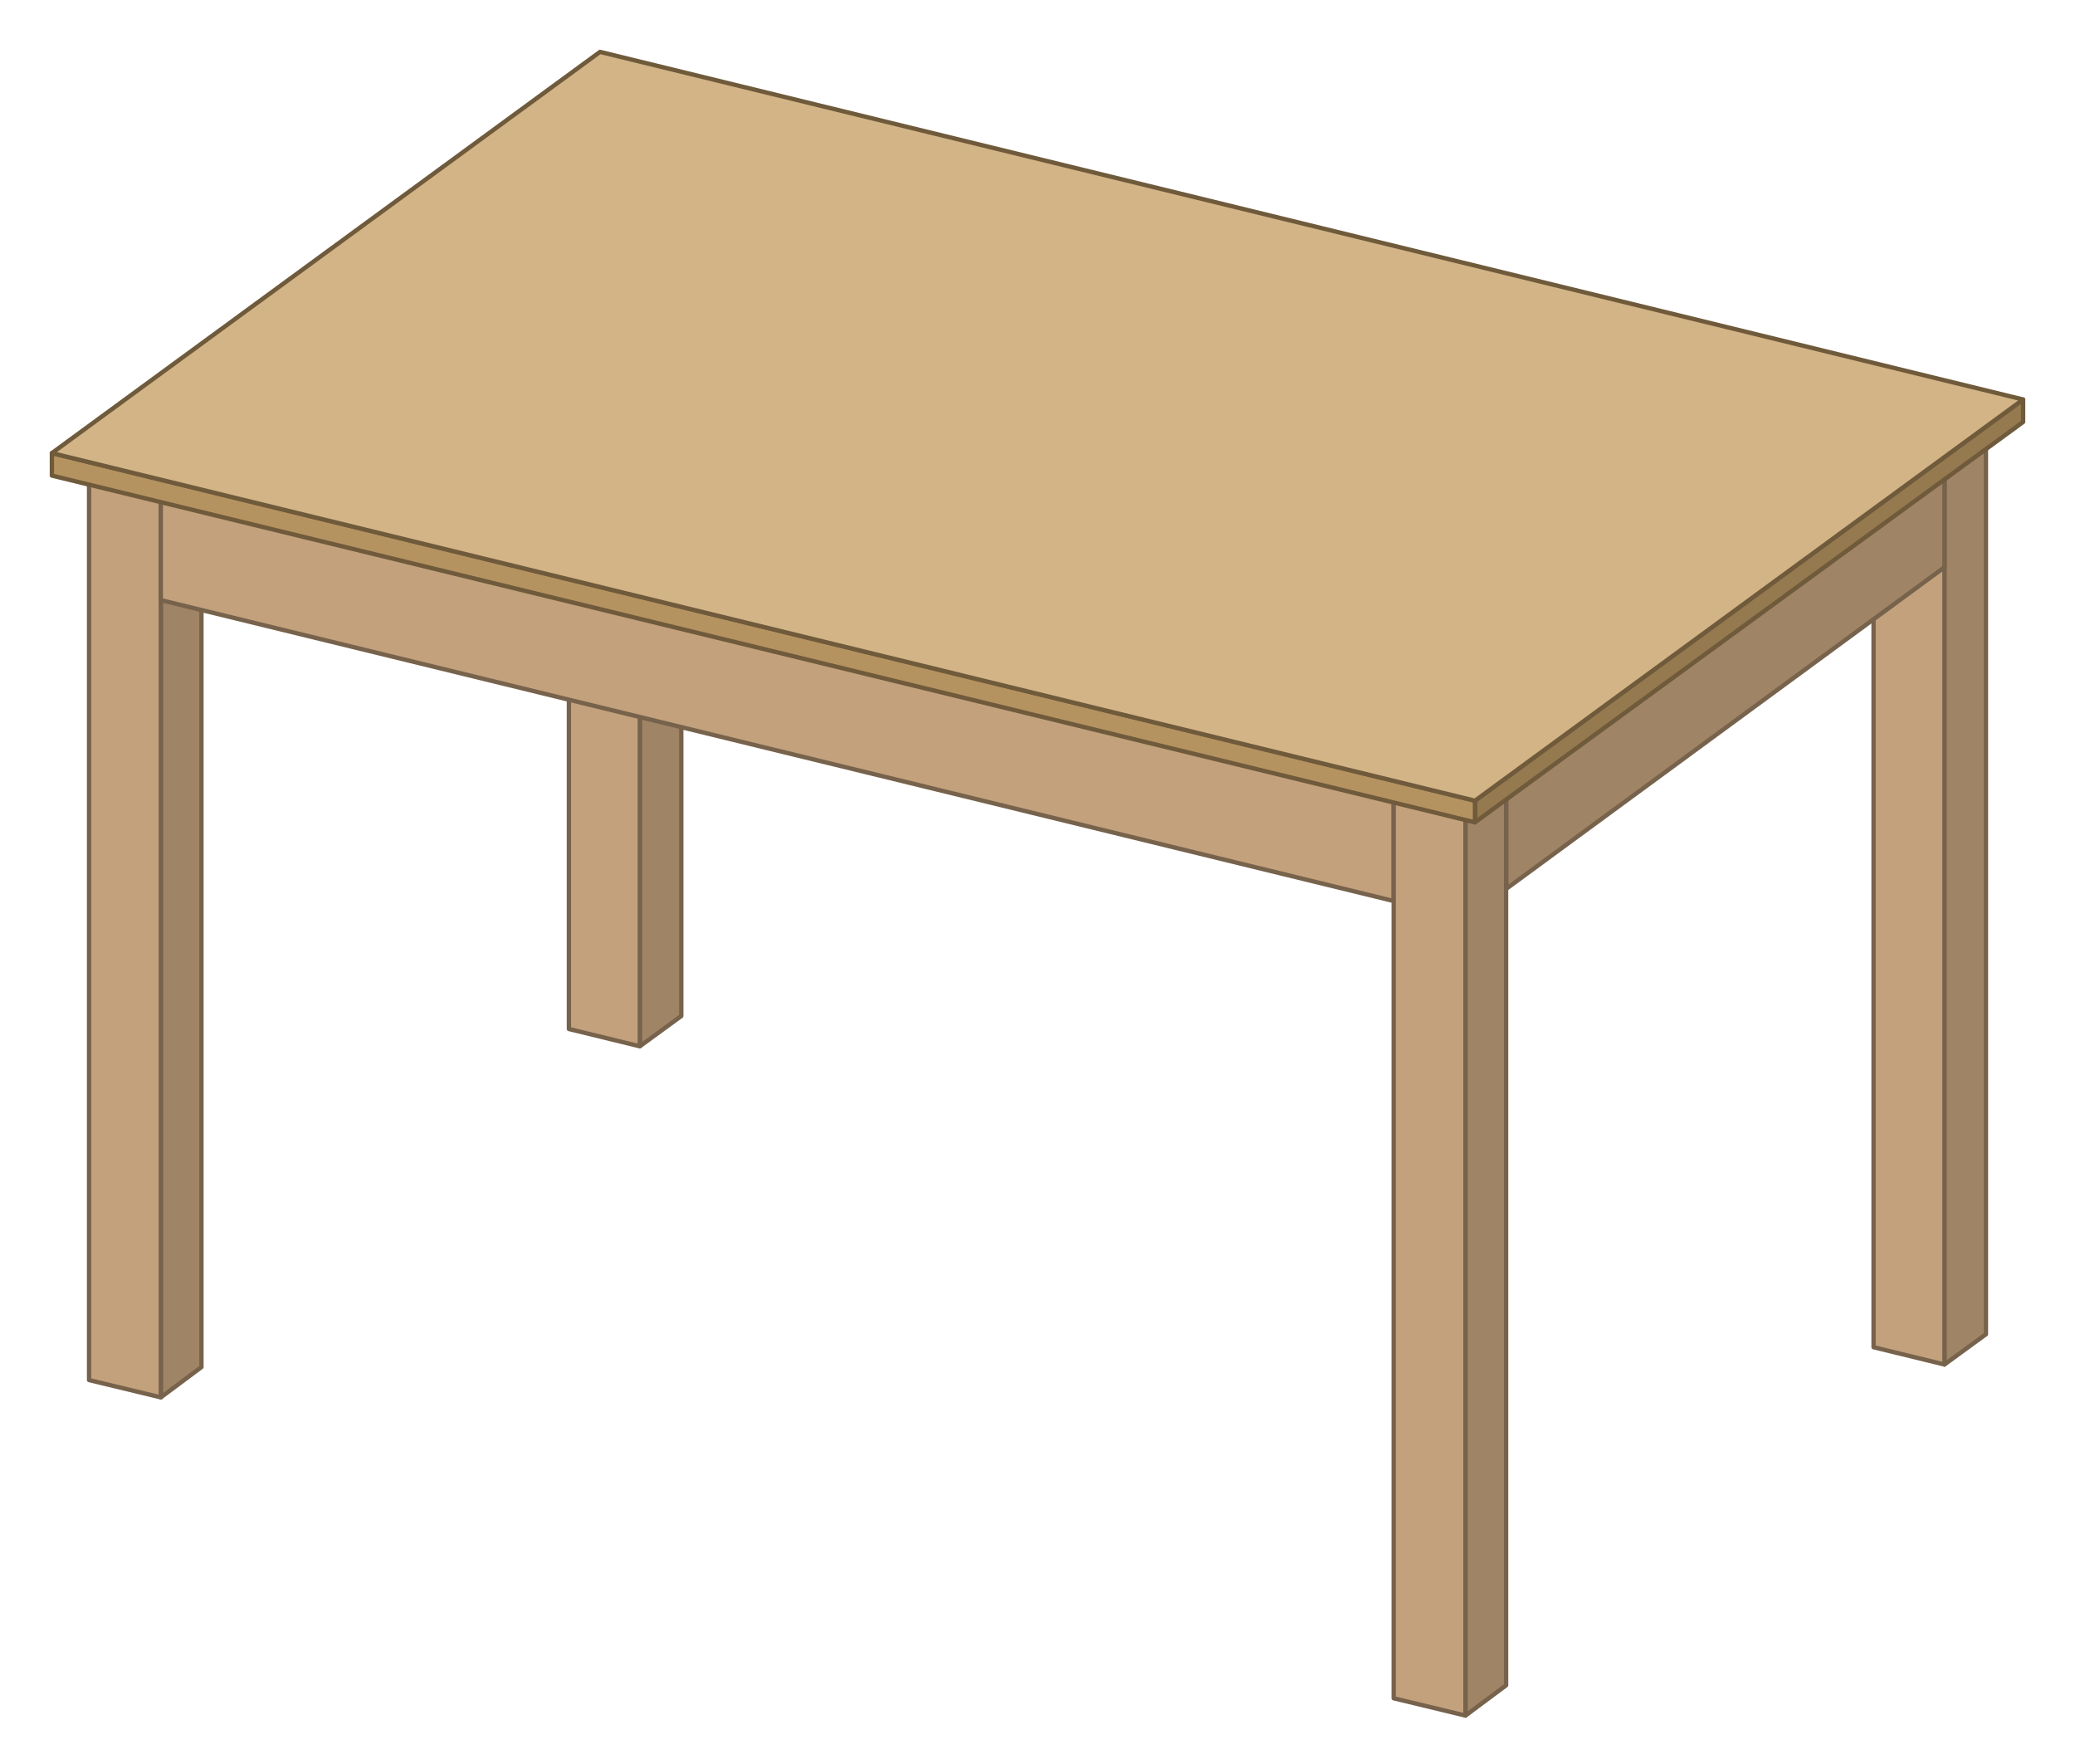
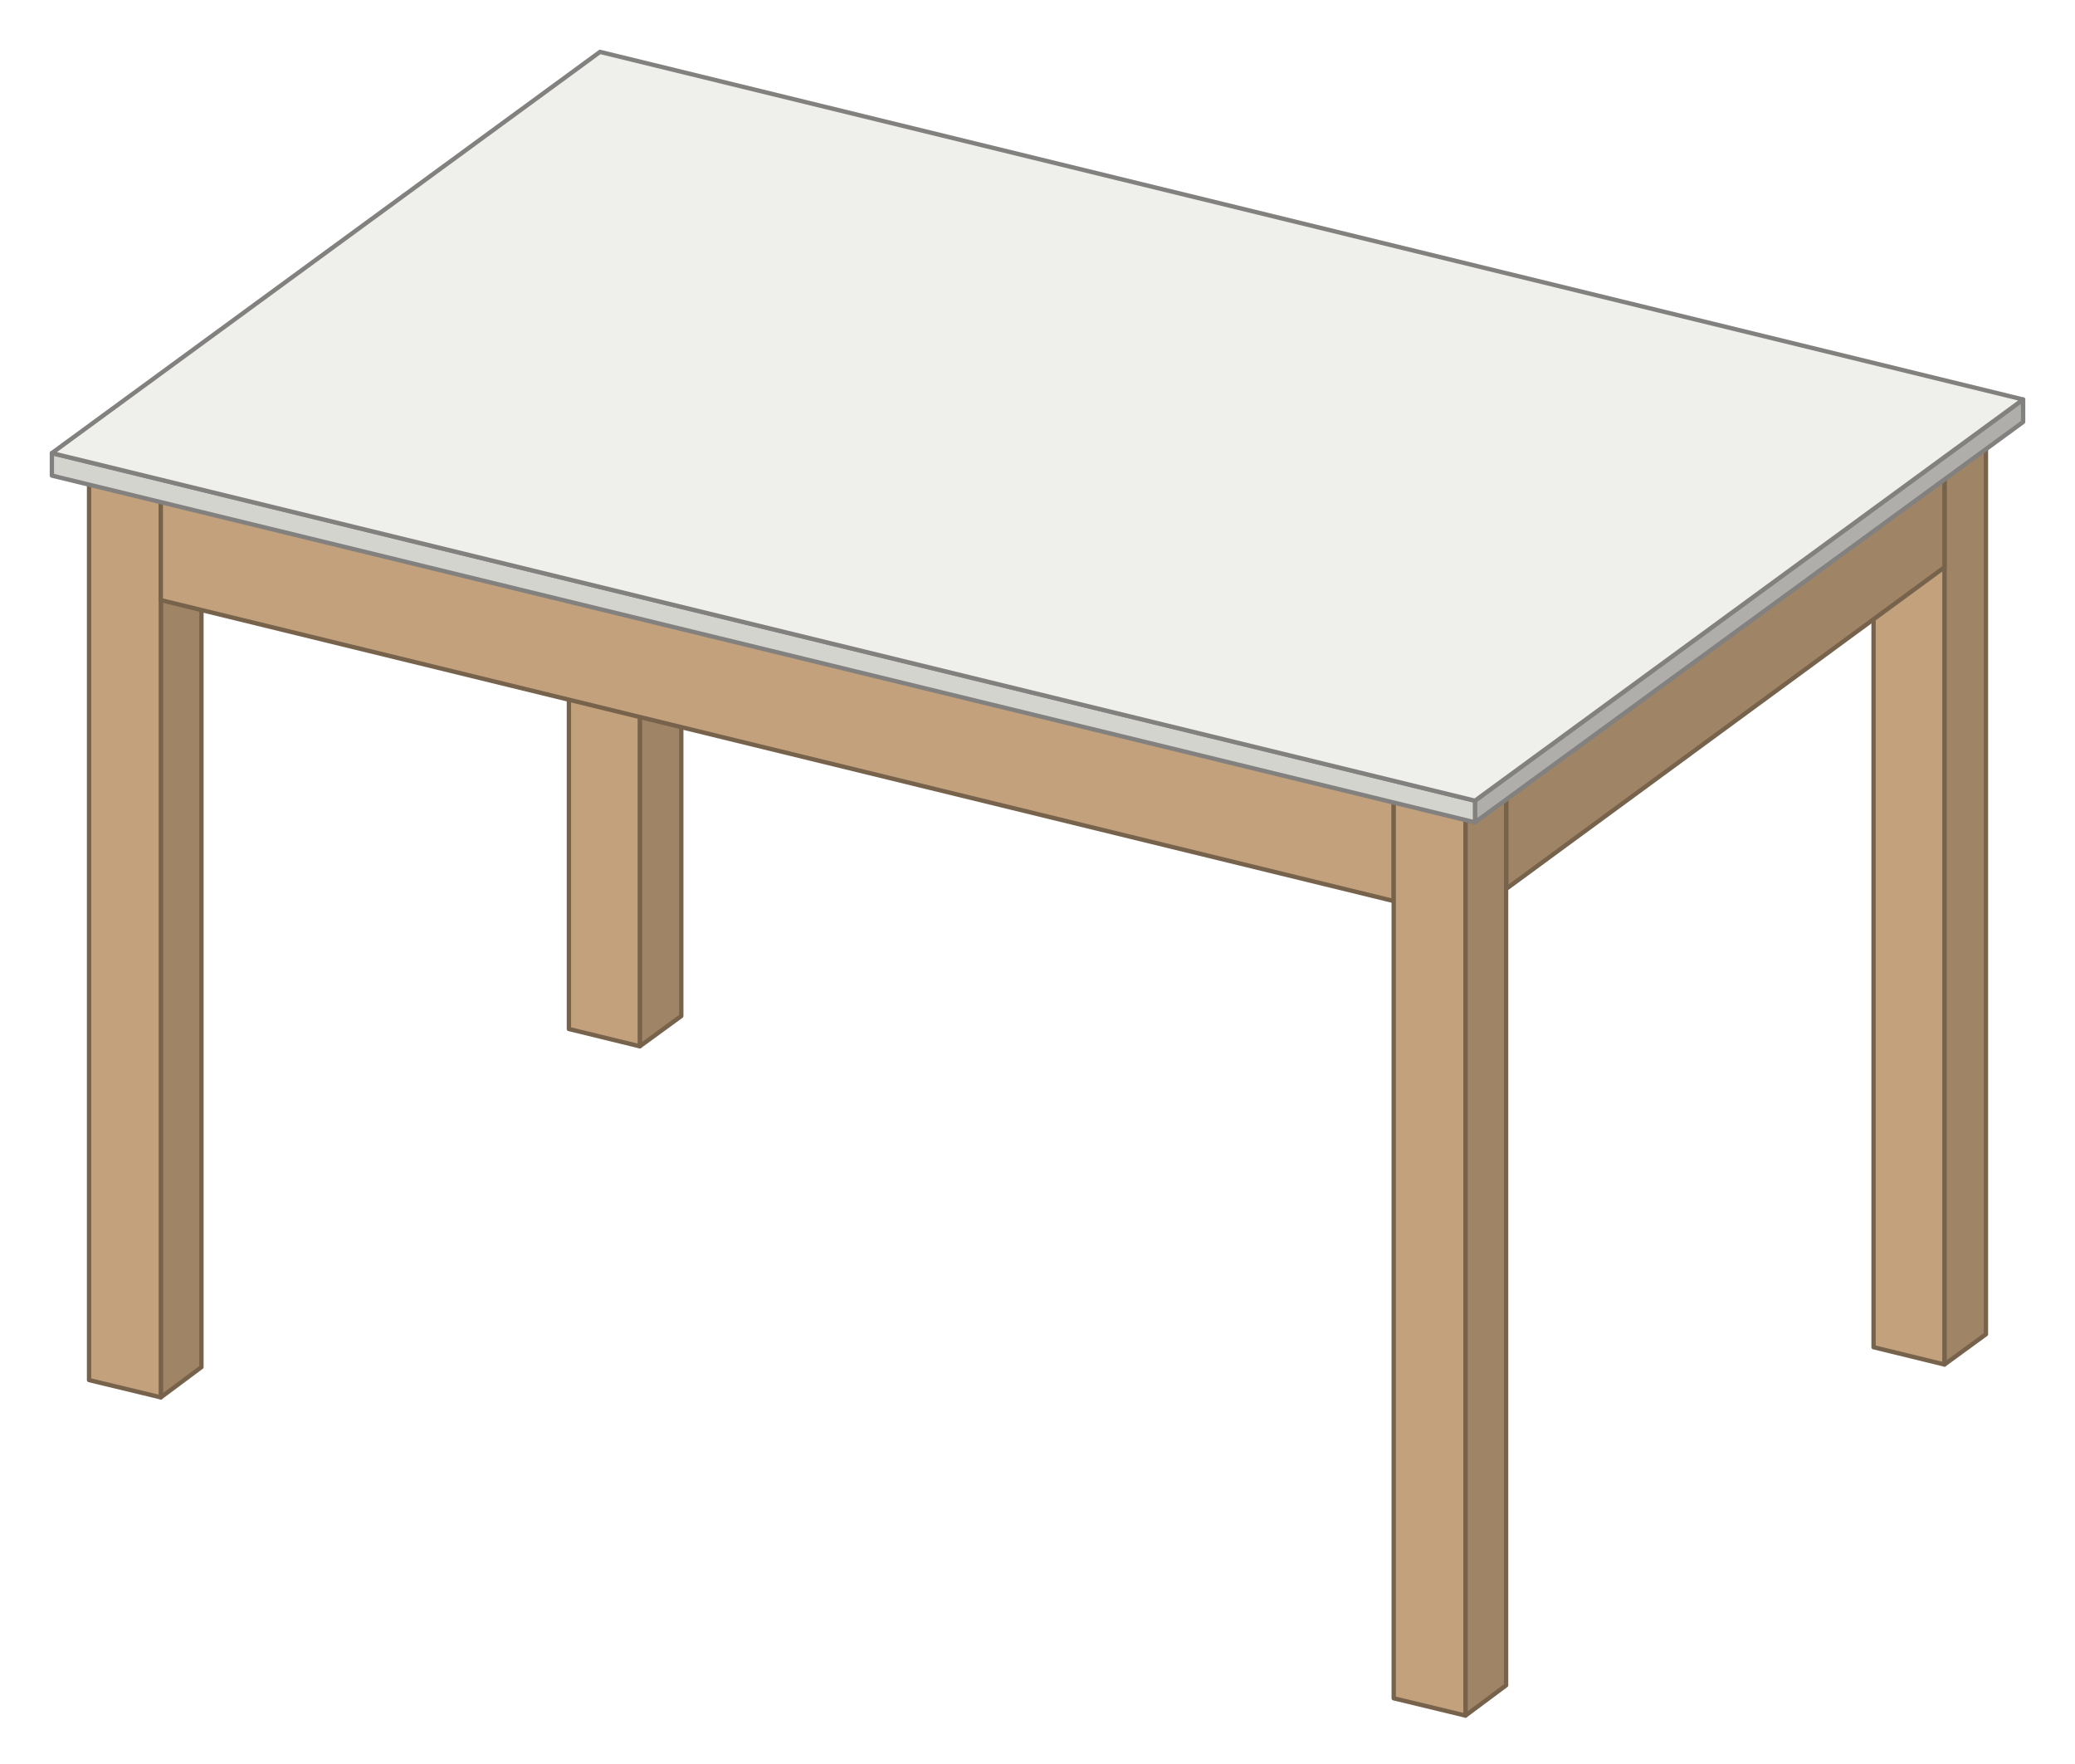
<svg xmlns="http://www.w3.org/2000/svg" viewBox="0 0 240 204" width="240" height="204" stroke-width="0.5" stroke-linejoin="round">
  <path d="M74,121L78.8,117.5L78.8,12.4L74,15.9Z" fill="#a08466" stroke="#77624c" />
  <path d="M65.8,119L74,121L74,15.9L65.8,13.9Z" fill="#c2a17c" stroke="#77624c" />
  <path d="M65.8,13.9L74,15.9L78.8,12.4L70.5,10.4Z" fill="#dfc19f" stroke="#77624c" />
  <path d="M219.7,61.4L221.4,60.2L221.4,47.2L219.7,48.5Z" fill="#a08466" stroke="#77624c" />
  <path d="M77,26.6L219.7,61.4L219.7,48.5L77,13.7Z" fill="#c2a17c" stroke="#77624c" />
  <path d="M77,13.7L219.7,48.5L221.4,47.2L78.8,12.4Z" fill="#dfc19f" stroke="#77624c" />
  <path d="M18.1,64.7L68.8,27.6L68.8,14.6L18.1,51.7Z" fill="#a08466" stroke="#77624c" />
  <path d="M15.1,63.9L18.1,64.7L18.1,51.7L15.1,51Z" fill="#c2a17c" stroke="#77624c" />
  <path d="M15.1,51L18.1,51.7L68.8,14.6L65.8,13.9Z" fill="#dfc19f" stroke="#77624c" />
  <path d="M224.9,157.8L229.7,154.3L229.7,49.2L224.9,52.7Z" fill="#a08466" stroke="#77624c" />
  <path d="M216.7,155.8L224.9,157.8L224.9,52.7L216.7,50.7Z" fill="#c2a17c" stroke="#77624c" />
  <path d="M216.7,50.7L224.9,52.7L229.7,49.2L221.4,47.2Z" fill="#dfc19f" stroke="#77624c" />
  <path d="M18.6,161.6L23.3,158.1L23.3,53L18.6,56.5Z" fill="#a08466" stroke="#77624c" />
  <path d="M10.3,159.6L18.6,161.6L18.6,56.5L10.3,54.5Z" fill="#c2a17c" stroke="#77624c" />
  <path d="M10.3,54.5L18.6,56.5L23.3,53L15.1,51Z" fill="#dfc19f" stroke="#77624c" />
  <path d="M174.2,102.8L224.9,65.6L224.9,52.7L174.2,89.8Z" fill="#a08466" stroke="#77624c" />
  <path d="M171.2,102L174.2,102.8L174.2,89.8L171.2,89.1Z" fill="#c2a17c" stroke="#77624c" />
  <path d="M171.2,89.1L174.2,89.8L224.9,52.7L221.9,52Z" fill="#dfc19f" stroke="#77624c" />
  <path d="M161.2,104.2L163,102.9L163,90L161.2,91.3Z" fill="#a08466" stroke="#77624c" />
  <path d="M18.6,69.4L161.2,104.2L161.2,91.3L18.6,56.5Z" fill="#c2a17c" stroke="#77624c" />
  <path d="M18.6,56.5L161.2,91.3L163,90L20.3,55.2Z" fill="#dfc19f" stroke="#77624c" />
  <path d="M169.5,198.4L174.2,194.9L174.2,89.8L169.5,93.3Z" fill="#a08466" stroke="#77624c" />
  <path d="M161.2,196.4L169.5,198.4L169.5,93.3L161.2,91.3Z" fill="#c2a17c" stroke="#77624c" />
  <path d="M161.2,91.3L169.5,93.3L174.2,89.8L166,87.8Z" fill="#dfc19f" stroke="#77624c" />
-   <path d="M170.6,95.1L234,48.8L234,46.2L170.6,92.6Z" fill="#95794f" stroke="#6f5a3b" />
-   <path d="M6,55L170.6,95.1L170.6,92.6L6,52.4Z" fill="#b59360" stroke="#6f5a3b" />
-   <path d="M6,52.4L170.6,92.6L234,46.2L69.4,6Z" fill="#d3b486" stroke="#6f5a3b" />
+   <path d="M170.6,95.1L234,48.8L234,46.2L170.6,92.6Z" fill="#afaeaa" stroke="#82817f" />
+   <path d="M6,55L170.6,95.1L170.6,92.6L6,52.4Z" fill="#d4d4cf" stroke="#82817f" />
+   <path d="M6,52.4L170.6,92.6L234,46.2L69.4,6Z" fill="#efefeb" stroke="#82817f" />
</svg>
